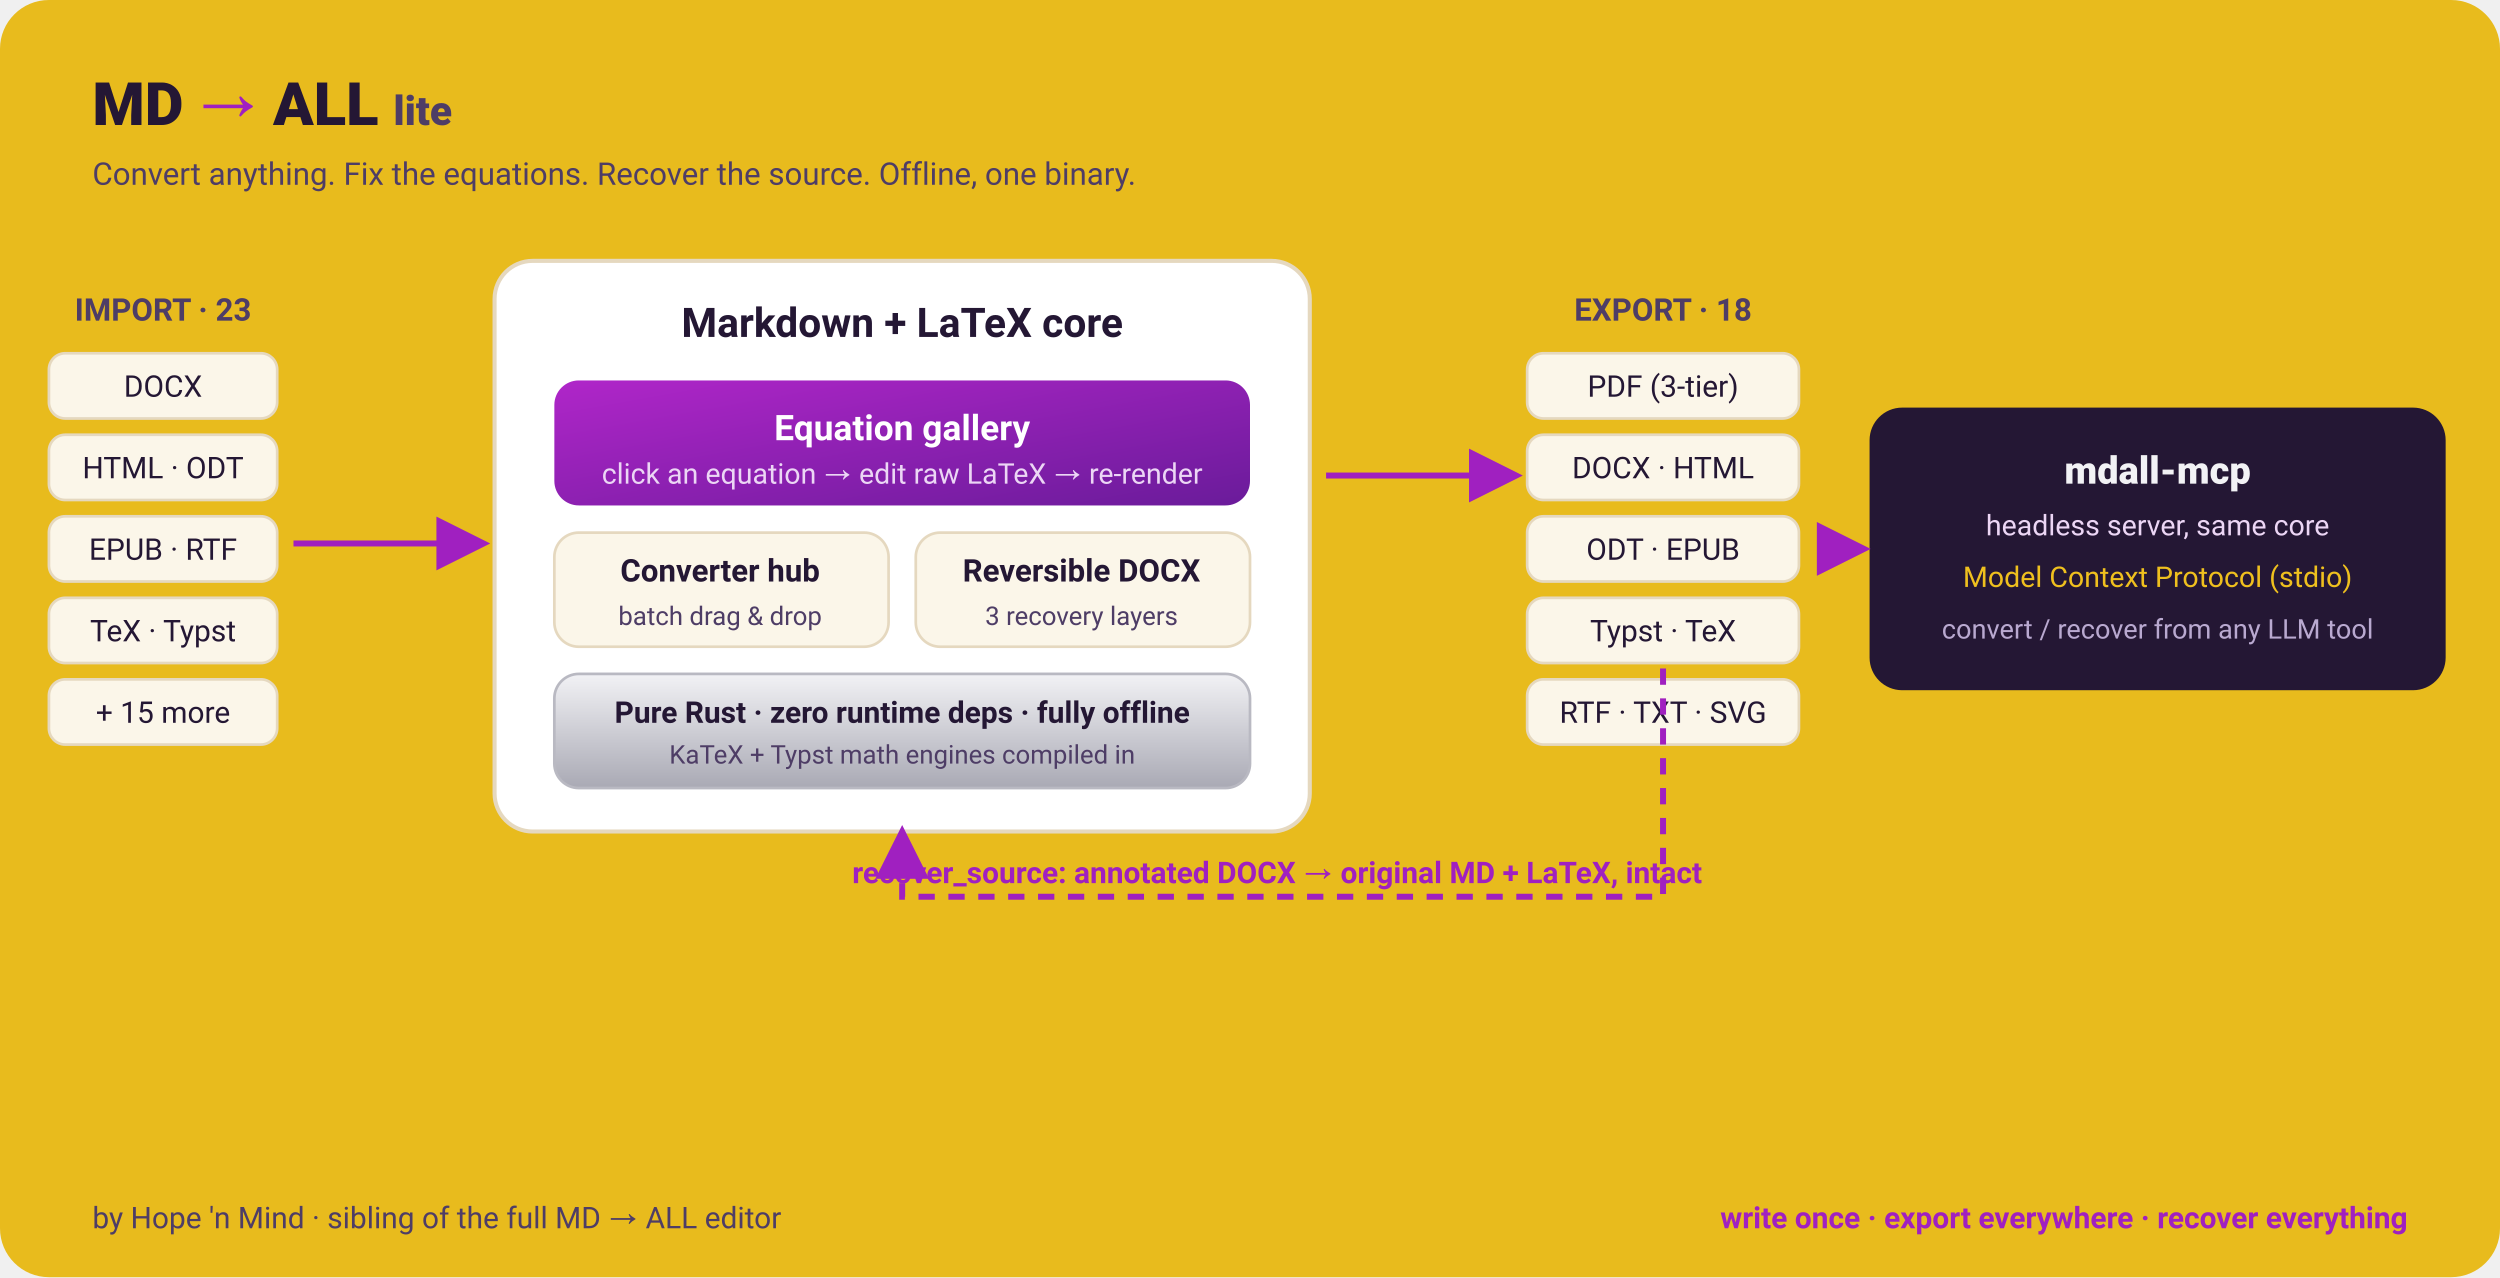
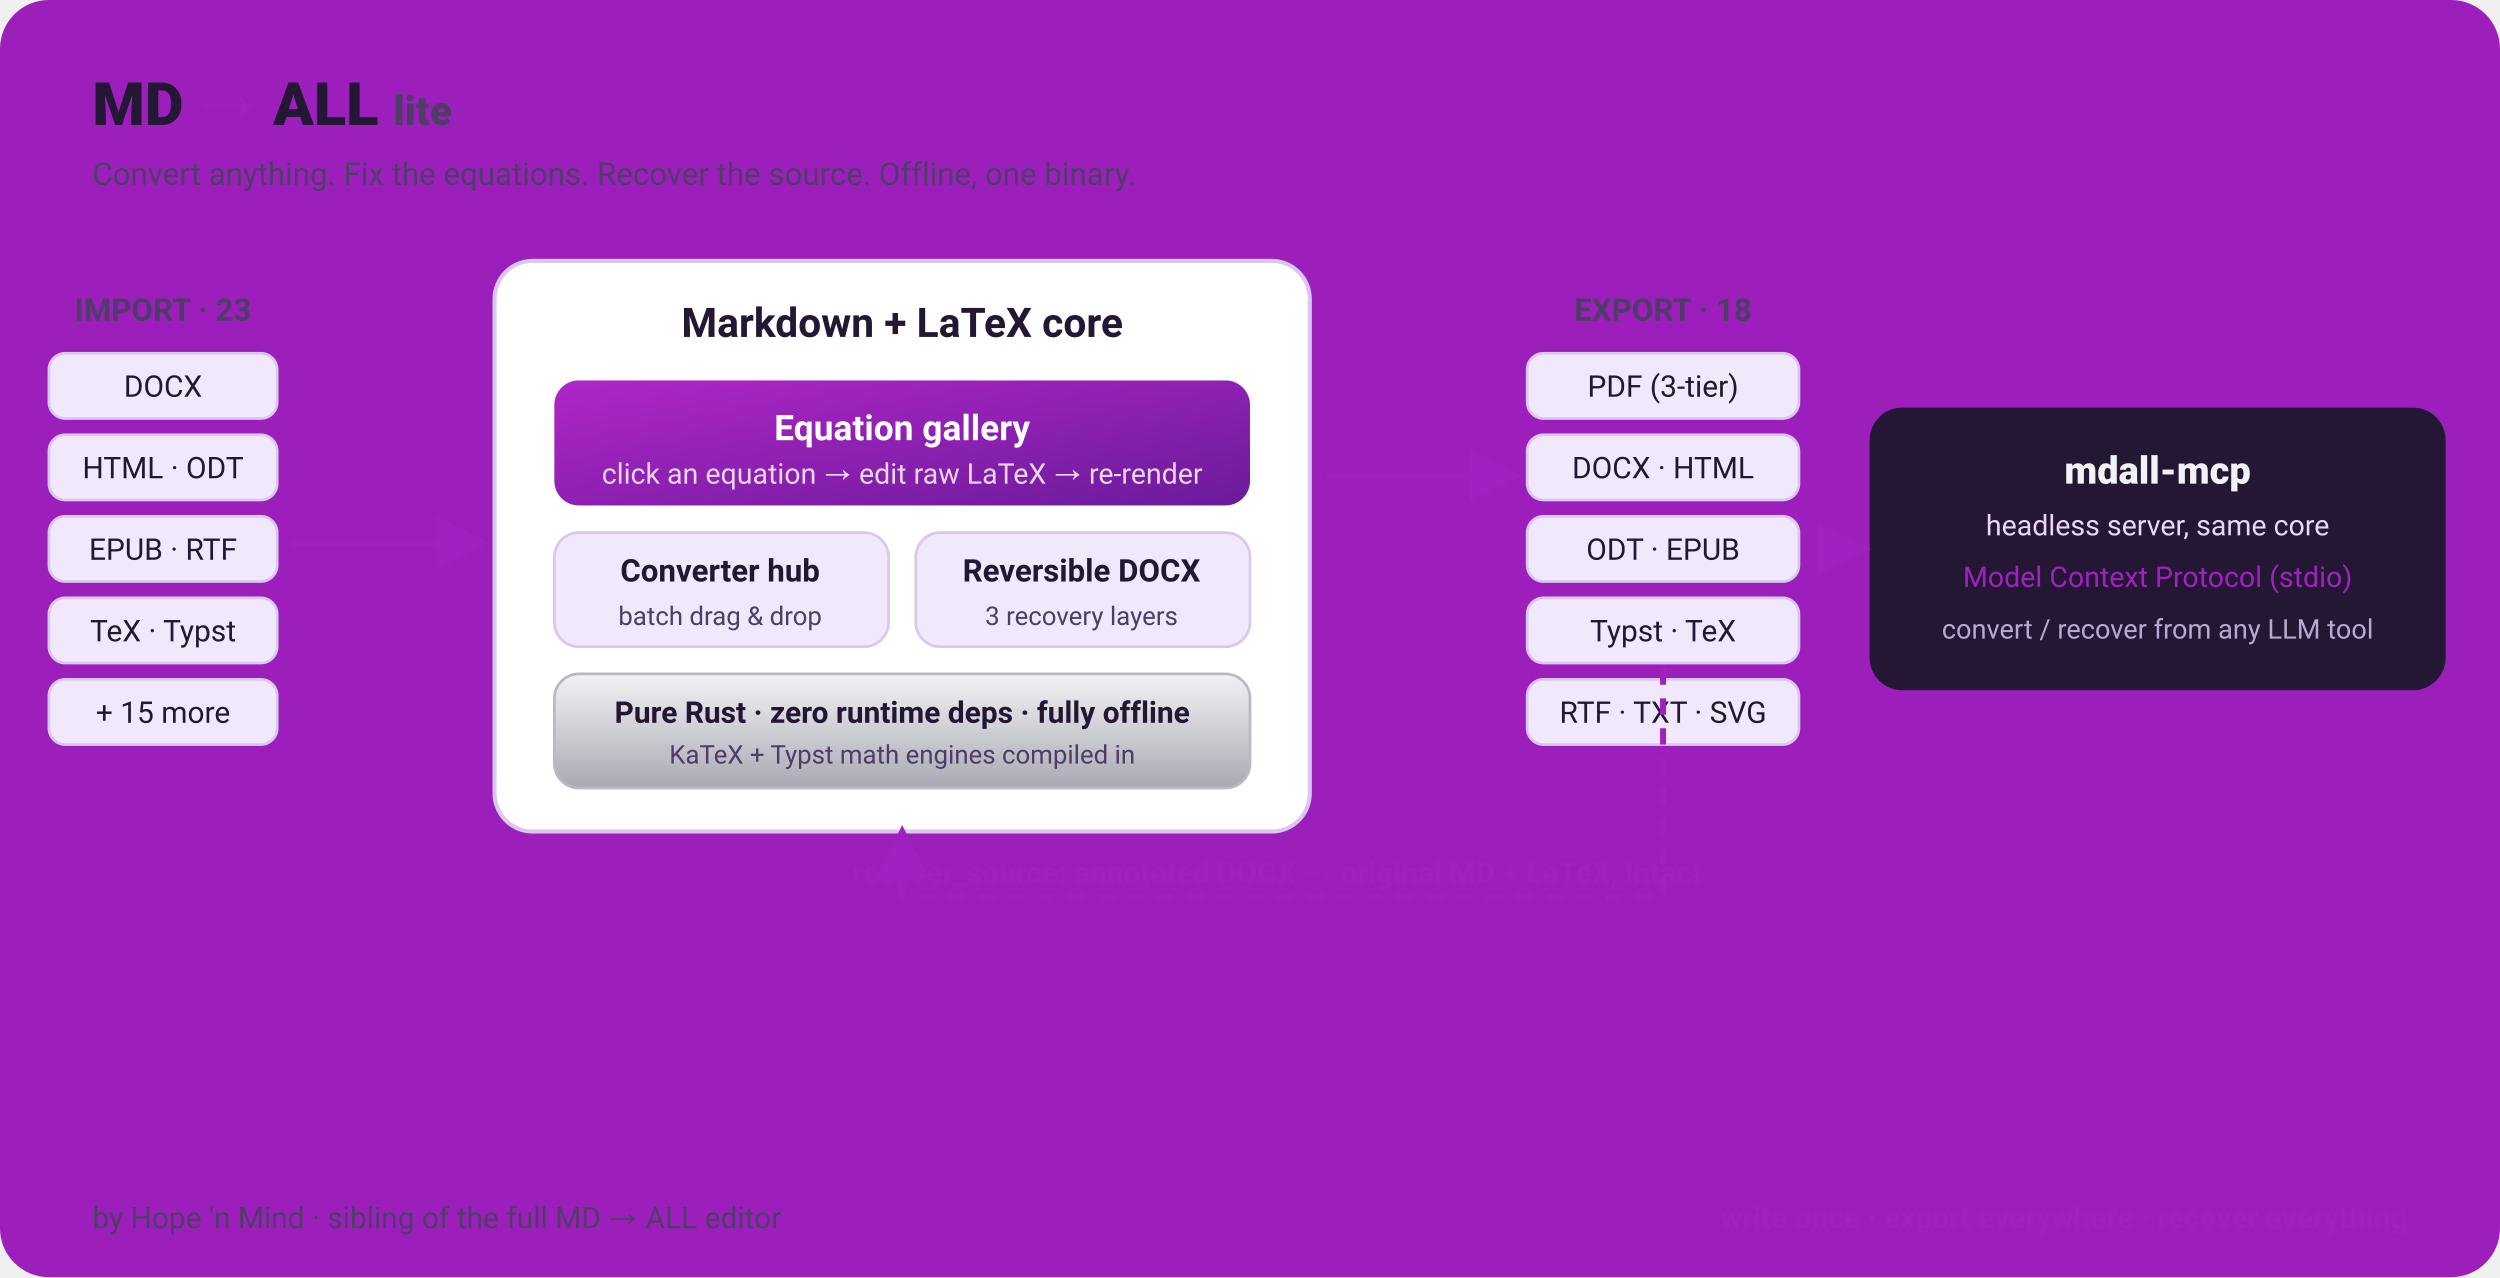
<svg xmlns="http://www.w3.org/2000/svg" viewBox="0 0 920 470" font-family="'Segoe UI',Roboto,Helvetica,Arial,sans-serif" role="img" aria-label="MD -&gt; ALL lite: convert any document, edit its equations, recover the source, and drive it headless over MCP">
  <defs>
    <linearGradient id="violet" x1="0" y1="0" x2="1" y2="1">
      <stop offset="0" stop-color="#B026C9" />
      <stop offset="1" stop-color="#6A1B9A" />
    </linearGradient>
    <linearGradient id="silver" x1="0" y1="0" x2="0" y2="1">
      <stop offset="0" stop-color="#F2F2F5" />
      <stop offset="1" stop-color="#A9A9B4" />
    </linearGradient>
    <marker id="arrow" markerWidth="9" markerHeight="9" refX="7" refY="4.5" orient="auto">
      <path d="M0 0 L9 4.5 L0 9 Z" fill="#A020C0" />
    </marker>
    <style>
-       .ink{fill:#241734}.mut{fill:#4E3D66}.card{fill:#FFFFFF;stroke:#E5D8BF;stroke-width:1.5}
-       .chip{fill:#FBF6E9;stroke:#E5D8BF;stroke-width:1}
+       .ink{fill:#241734}.mut{fill:#4E3D66}.card{fill:#FFFFFF;stroke:#D8C7EF;stroke-width:1.5}
+       .chip{fill:#F1E8FB;stroke:#D8C7EF;stroke-width:1}
      .h{font-size:15px;font-weight:700;fill:#241734}.s{font-size:11.5px;fill:#4E3D66}
      .t{font-size:11px;fill:#241734}.flow{stroke:#A020C0;stroke-width:2.2;fill:none}
    </style>
  </defs>
-   <rect x="0" y="0" width="920" height="470" rx="18" fill="#EFC01E" />
+   <rect x="0" y="0" width="920" height="470" rx="18" fill="#A020C0" />
  <rect x="0" y="0" width="920" height="470" rx="18" fill="#000000" opacity="0.03" />
  <text x="34" y="46" font-size="22" font-weight="800" class="ink">MD <tspan fill="#A020C0">→</tspan> ALL <tspan font-size="15" class="mut">lite</tspan>
  </text>
  <text x="34" y="68" class="s">Convert anything. Fix the equations. Recover the source. Offline, one binary.</text>
  <text x="60" y="118" class="s" text-anchor="middle" font-weight="700">IMPORT · 23</text>
  <g>
    <rect class="chip" x="18" y="130" width="84" height="24" rx="6" />
    <text x="60" y="146" class="t" text-anchor="middle">DOCX</text>
    <rect class="chip" x="18" y="160" width="84" height="24" rx="6" />
    <text x="60" y="176" class="t" text-anchor="middle">HTML · ODT</text>
    <rect class="chip" x="18" y="190" width="84" height="24" rx="6" />
    <text x="60" y="206" class="t" text-anchor="middle">EPUB · RTF</text>
    <rect class="chip" x="18" y="220" width="84" height="24" rx="6" />
    <text x="60" y="236" class="t" text-anchor="middle">TeX · Typst</text>
    <rect class="chip" x="18" y="250" width="84" height="24" rx="6" />
    <text x="60" y="266" class="t" text-anchor="middle">+ 15 more</text>
  </g>
  <path class="flow" d="M108 200 H176" marker-end="url(#arrow)" />
  <rect class="card" x="182" y="96" width="300" height="210" rx="14" />
  <text x="332" y="124" class="h" text-anchor="middle">Markdown + LaTeX core</text>
  <rect x="204" y="140" width="256" height="46" rx="9" fill="url(#violet)" />
  <text x="332" y="162" font-size="13" font-weight="700" fill="#FFFFFF" text-anchor="middle">Equation gallery</text>
  <text x="332" y="178" font-size="10.5" fill="#ECD6F5" text-anchor="middle">click an equation → edit raw LaTeX → re-render</text>
-   <rect x="204" y="196" width="123" height="42" rx="9" fill="#FBF6E9" stroke="#E5D8BF" />
+   <rect x="204" y="196" width="123" height="42" rx="9" fill="#F1E8FB" stroke="#D8C7EF" />
  <text x="265" y="214" font-size="11.5" font-weight="700" class="ink" text-anchor="middle">Converter hub</text>
  <text x="265" y="230" font-size="9.5" class="mut" text-anchor="middle">batch drag &amp; drop</text>
-   <rect x="337" y="196" width="123" height="42" rx="9" fill="#FBF6E9" stroke="#E5D8BF" />
+   <rect x="337" y="196" width="123" height="42" rx="9" fill="#F1E8FB" stroke="#D8C7EF" />
  <text x="398" y="214" font-size="11.5" font-weight="700" class="ink" text-anchor="middle">Reversible DOCX</text>
  <text x="398" y="230" font-size="9.5" class="mut" text-anchor="middle">3 recovery layers</text>
  <rect x="204" y="248" width="256" height="42" rx="9" fill="url(#silver)" stroke="#B9B9C2" />
  <text x="332" y="266" font-size="11" font-weight="700" class="ink" text-anchor="middle">Pure Rust · zero runtime deps · fully offline</text>
  <text x="332" y="281" font-size="9.5" class="mut" text-anchor="middle">KaTeX + Typst math engines compiled in</text>
  <path class="flow" d="M488 175 H556" marker-end="url(#arrow)" />
  <text x="612" y="118" class="s" text-anchor="middle" font-weight="700">EXPORT · 18</text>
  <g>
    <rect class="chip" x="562" y="130" width="100" height="24" rx="6" />
    <text x="612" y="146" class="t" text-anchor="middle">PDF (3-tier)</text>
    <rect class="chip" x="562" y="160" width="100" height="24" rx="6" />
    <text x="612" y="176" class="t" text-anchor="middle">DOCX · HTML</text>
    <rect class="chip" x="562" y="190" width="100" height="24" rx="6" />
    <text x="612" y="206" class="t" text-anchor="middle">ODT · EPUB</text>
    <rect class="chip" x="562" y="220" width="100" height="24" rx="6" />
    <text x="612" y="236" class="t" text-anchor="middle">Typst · TeX</text>
    <rect class="chip" x="562" y="250" width="100" height="24" rx="6" />
    <text x="612" y="266" class="t" text-anchor="middle">RTF · TXT · SVG</text>
  </g>
  <path class="flow" style="stroke-dasharray:6 5" d="M612 246 V330 H332 V308" marker-end="url(#arrow)" />
  <text x="470" y="325" font-size="11" font-weight="700" fill="#A020C0" text-anchor="middle">recover_source: annotated DOCX → original MD + LaTeX, intact</text>
  <rect x="688" y="150" width="212" height="104" rx="12" fill="#241734" />
  <text x="794" y="178" font-size="14" font-weight="800" fill="#F2F2F5" text-anchor="middle">mdall-mcp</text>
  <text x="794" y="197" font-size="10.5" fill="#ECD6F5" text-anchor="middle">headless server, same core</text>
-   <text x="794" y="216" font-size="10.5" fill="#EFC01E" text-anchor="middle">Model Context Protocol (stdio)</text>
+   <text x="794" y="216" font-size="10.5" fill="#A020C0" text-anchor="middle">Model Context Protocol (stdio)</text>
  <text x="794" y="235" font-size="10" fill="#B9A9D0" text-anchor="middle">convert / recover from any LLM tool</text>
  <path class="flow" d="M672 202 H684" marker-end="url(#arrow)" />
  <text x="34" y="452" font-size="11" class="mut">by Hope 'n Mind · sibling of the full MD → ALL editor</text>
  <text x="886" y="452" font-size="11" font-weight="700" fill="#A020C0" text-anchor="end">write once · export everywhere · recover everything</text>
</svg>
